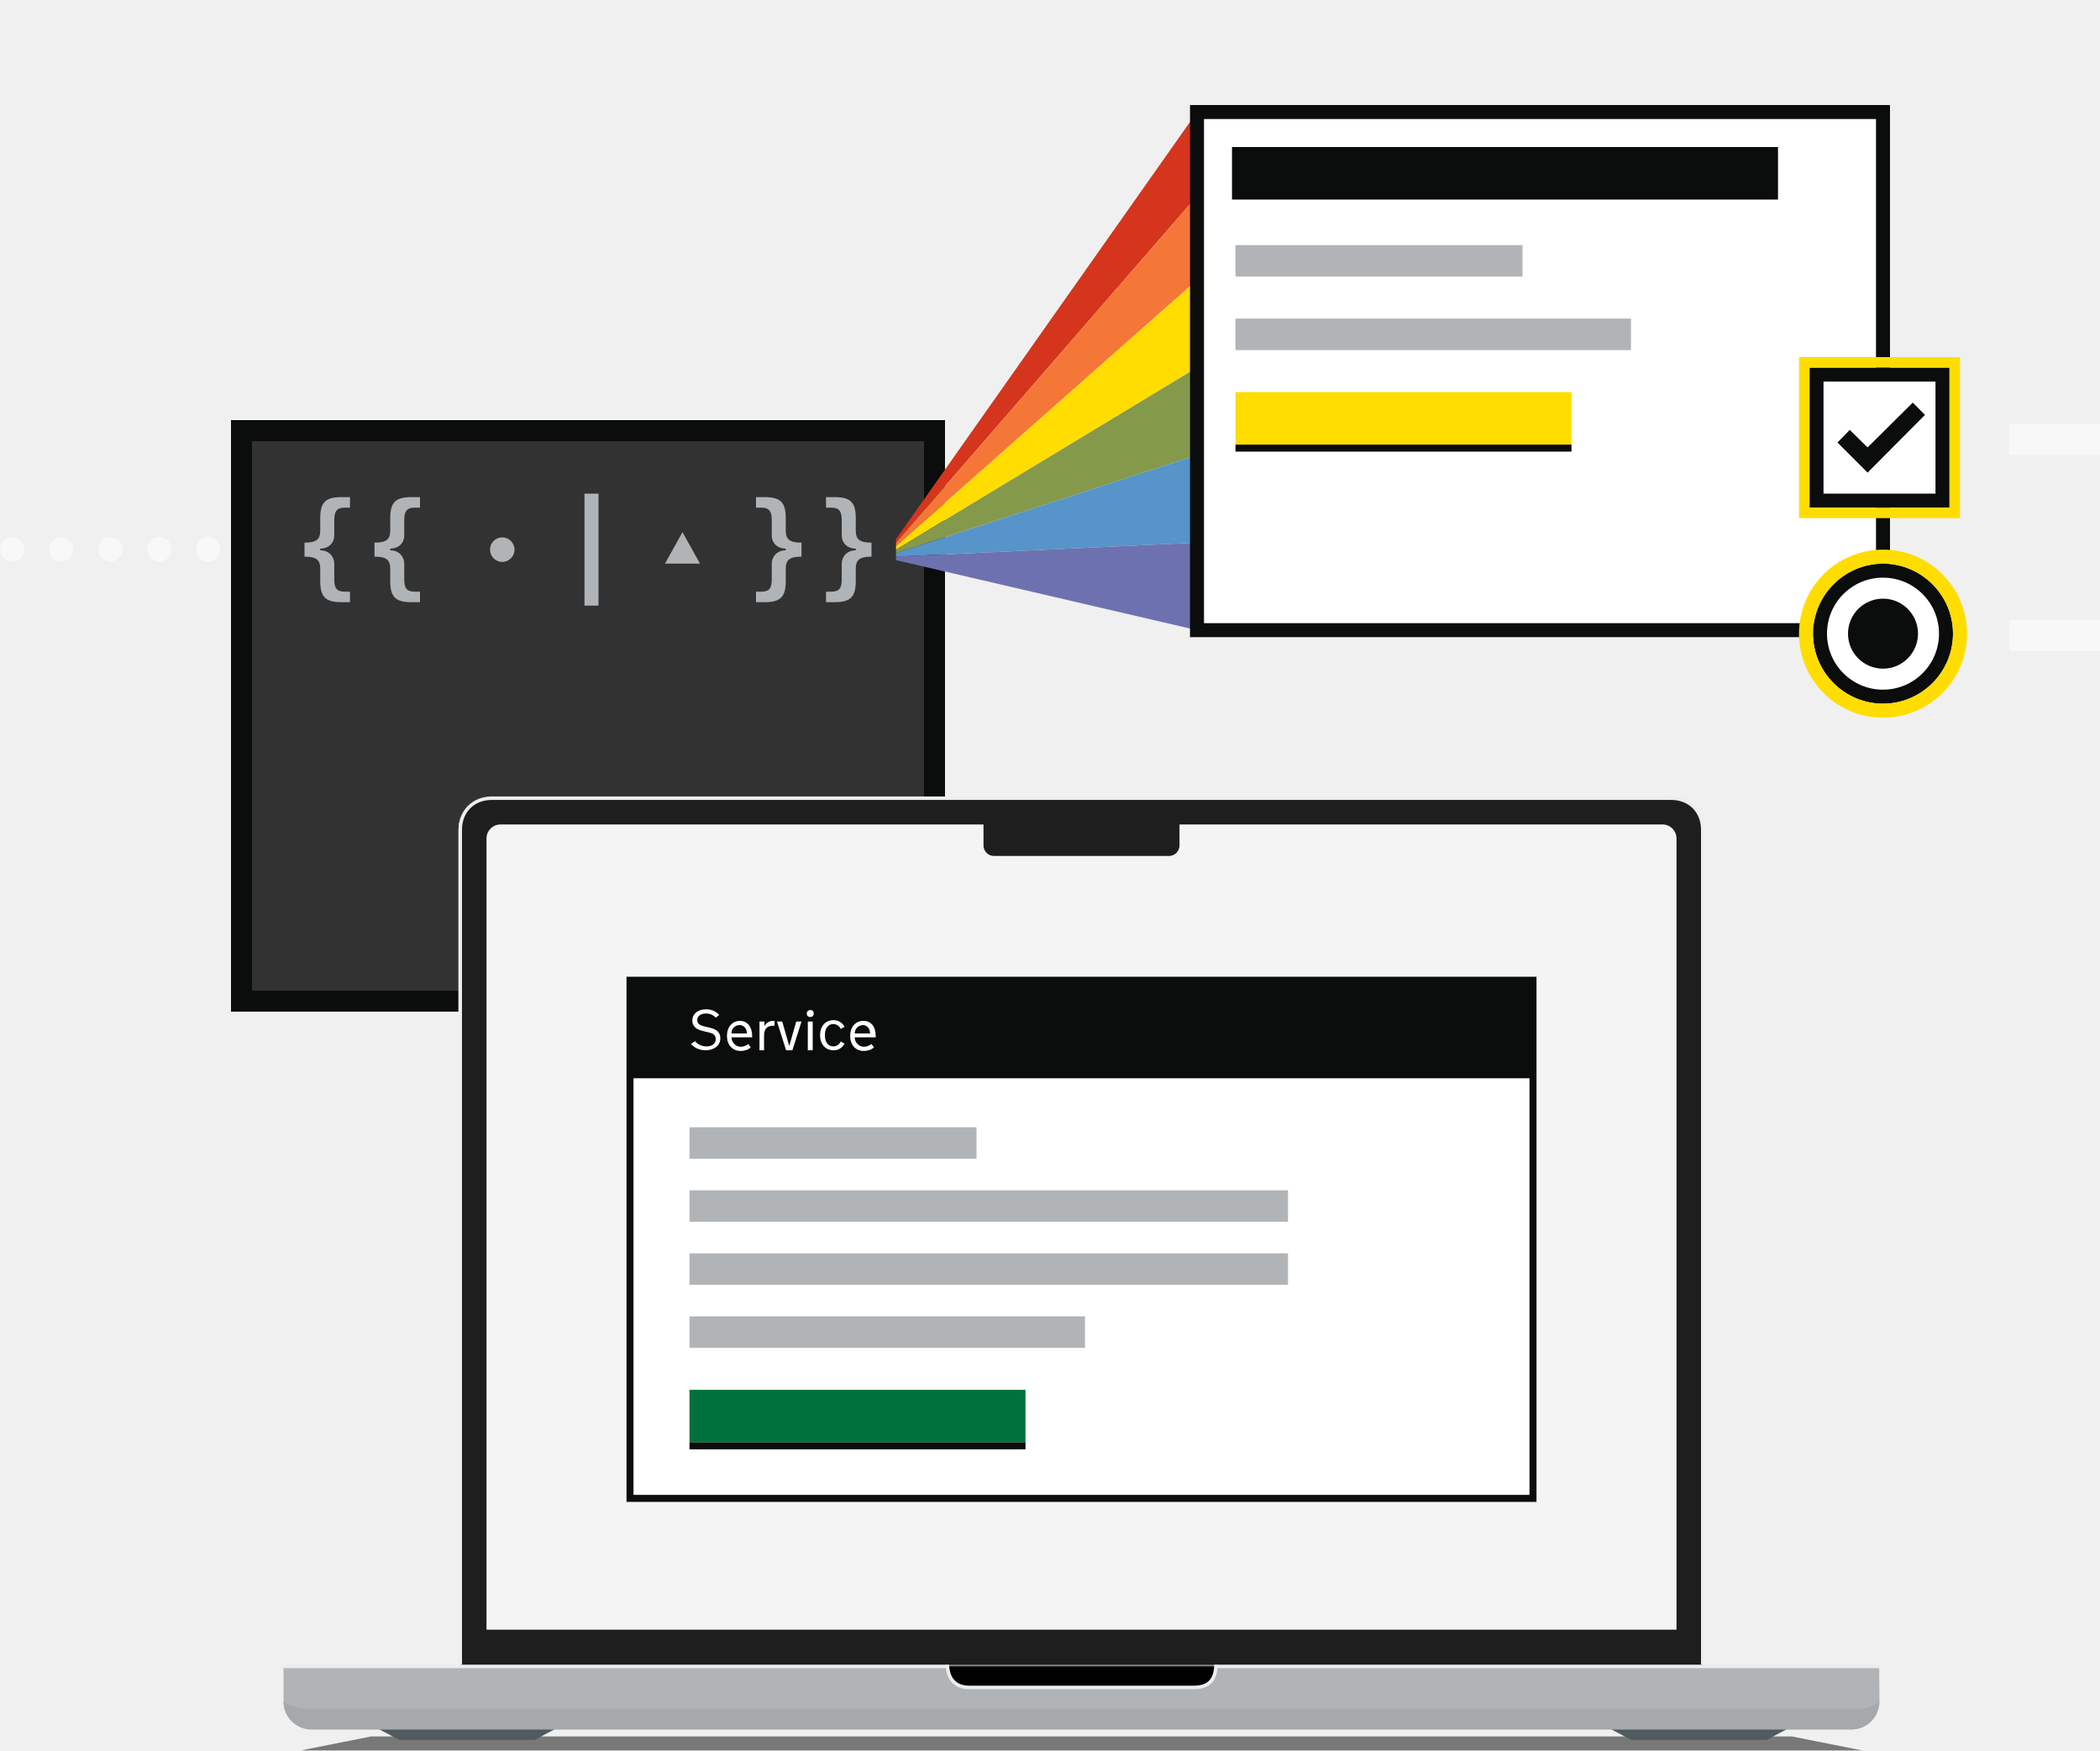
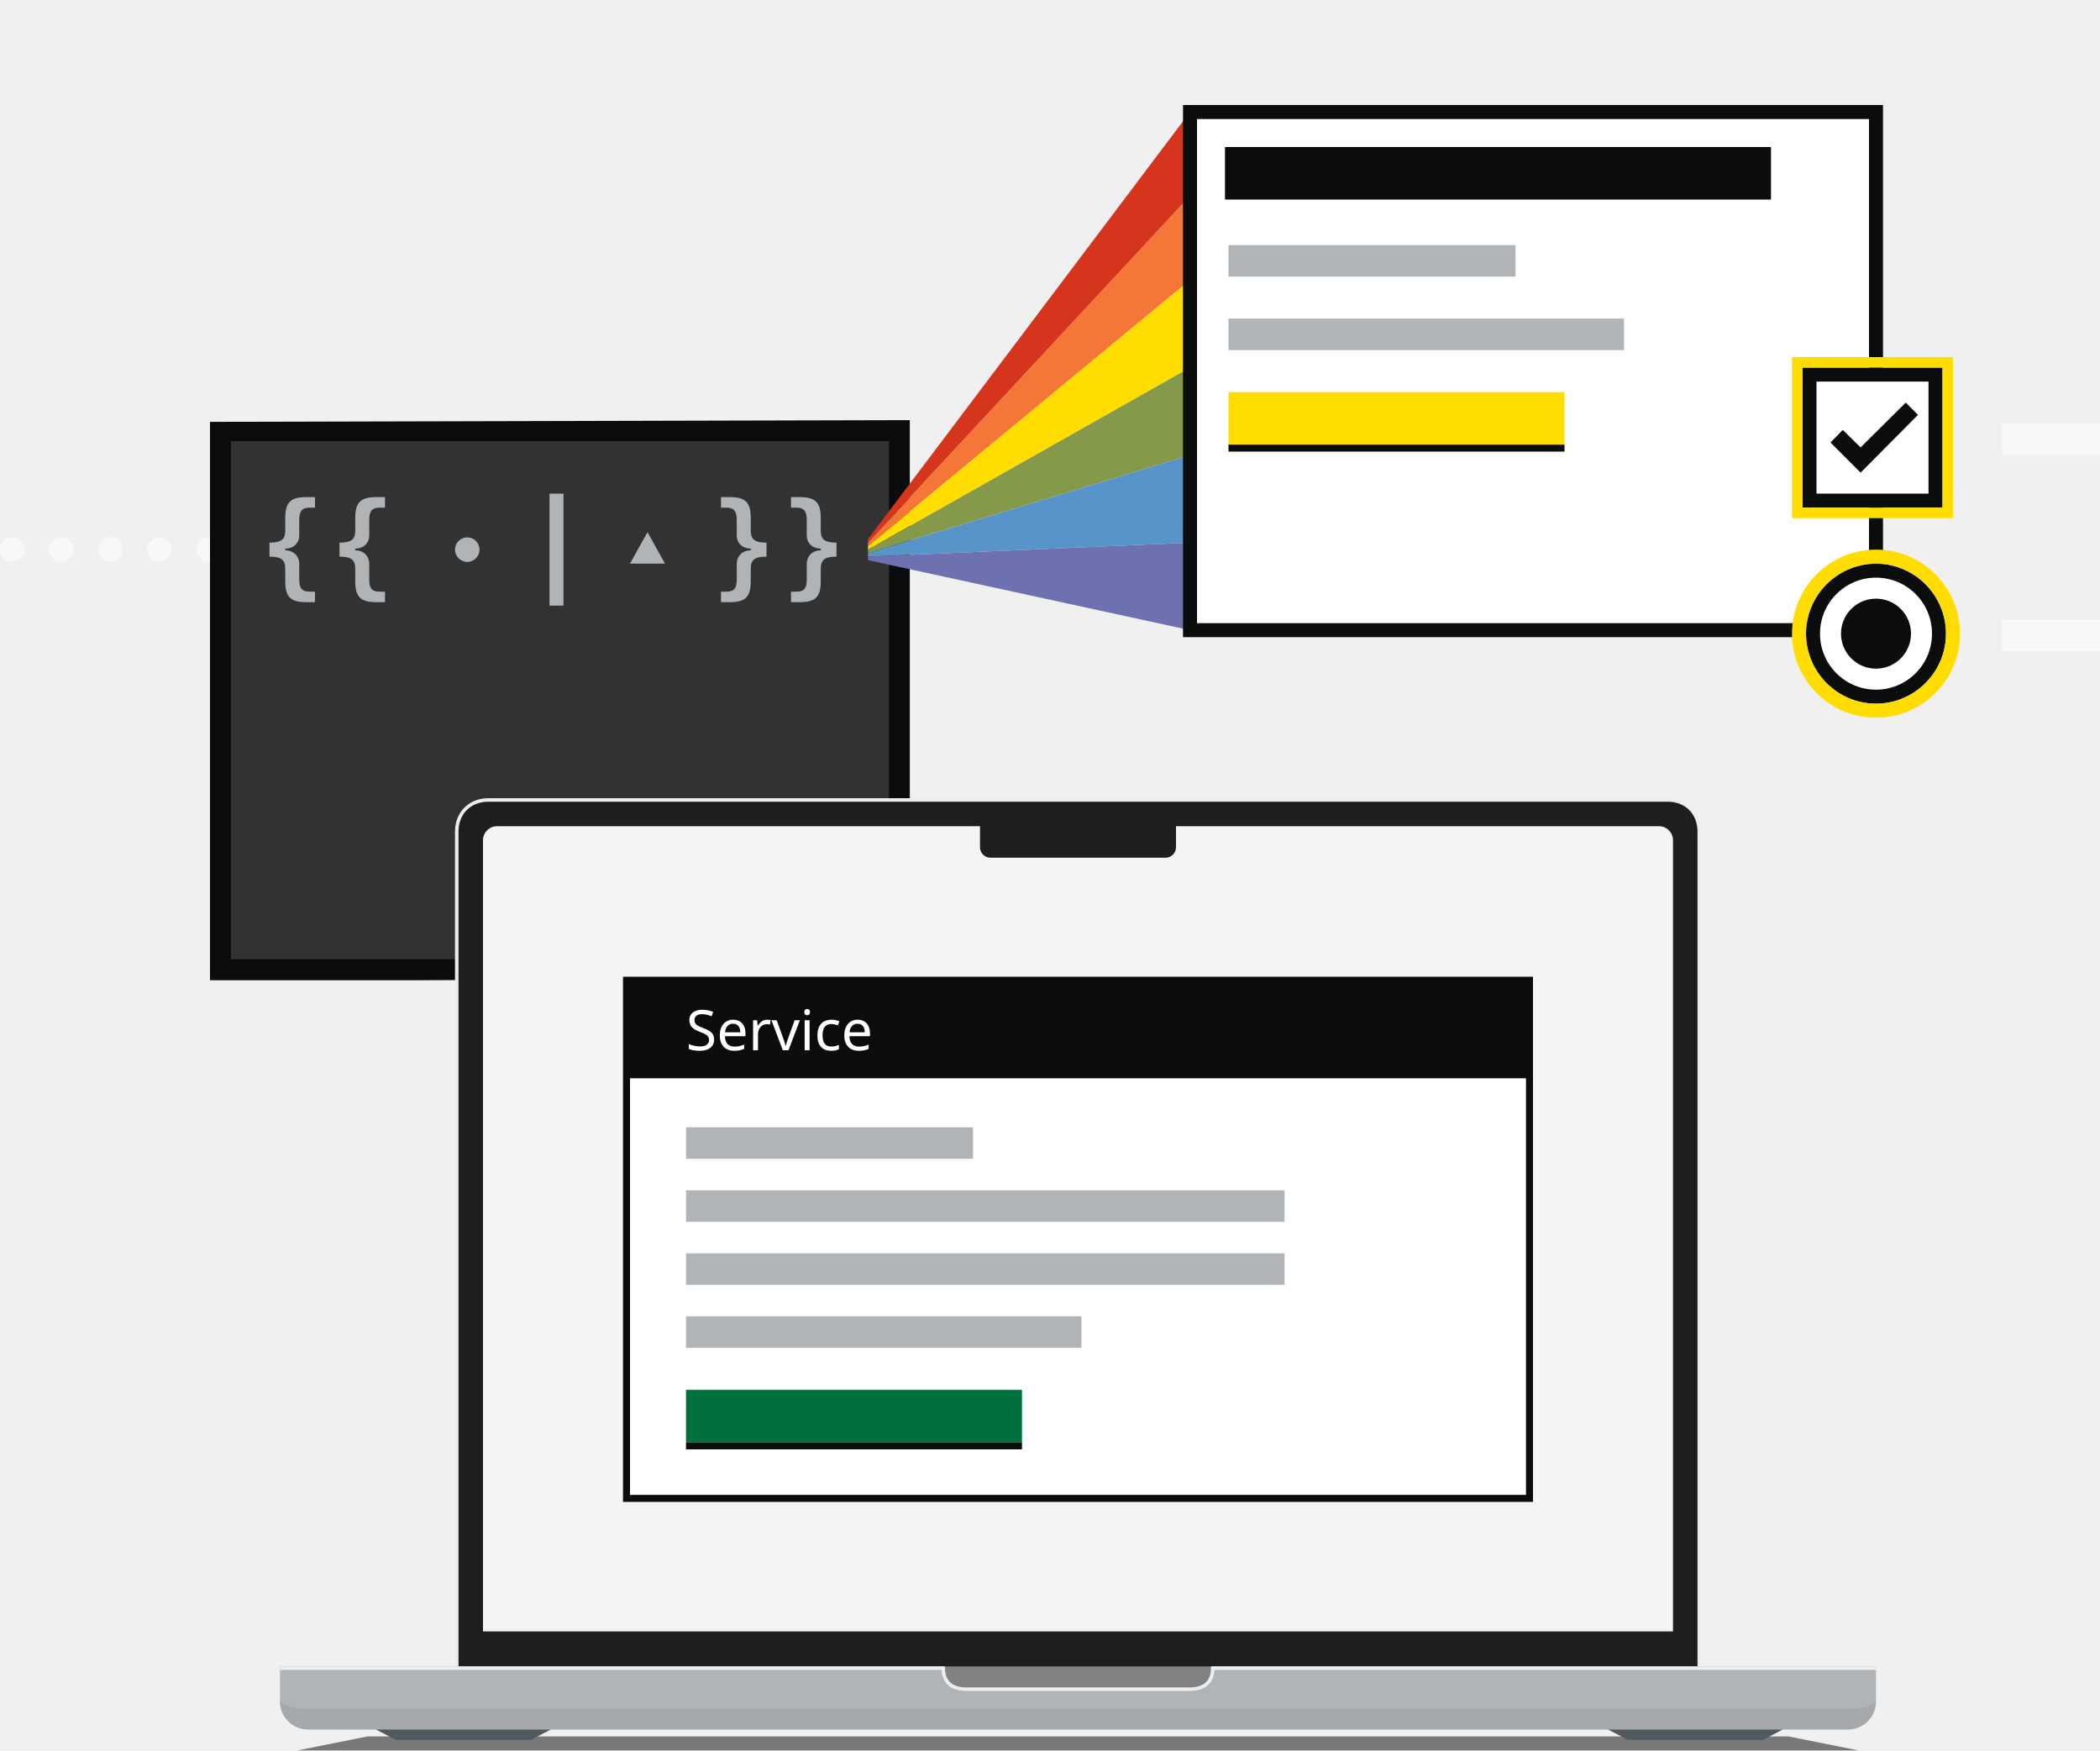
<svg xmlns="http://www.w3.org/2000/svg" xmlns:xlink="http://www.w3.org/1999/xlink" width="600" height="500">
  <defs>
-     <path id="a" d="M0 108h130c5 0 9 4 9 9v52h65V0H0v108Z" />
+     <path id="a" d="M0 109h120c5 0 9 4 9 9v42l71 .5V.5L0 0v109Z" />
  </defs>
-   <path fill="#FFF" fill-opacity=".5" fill-rule="nonzero" d="M42 156.9c0-1.9 1.6-3.5 3.5-3.5s3.5 1.6 3.5 3.5-1.6 3.5-3.5 3.5a3.5 3.5 0 0 1-3.5-3.5Zm14 0c0-1.9 1.6-3.5 3.5-3.5s3.5 1.6 3.5 3.5-1.6 3.5-3.5 3.5a3.5 3.5 0 0 1-3.5-3.5Zm14 0c0-1.9 1.6-3.5 3.5-3.5s3.5 1.6 3.5 3.5-1.6 3.5-3.5 3.5a3.5 3.5 0 0 1-3.5-3.5Zm-42 0c0-1.9 1.6-3.5 3.5-3.5s3.5 1.6 3.5 3.5-1.6 3.5-3.5 3.5a3.5 3.5 0 0 1-3.5-3.5Zm-14 0c0-1.9 1.6-3.5 3.5-3.5s3.5 1.6 3.5 3.5-1.6 3.5-3.5 3.5a3.5 3.5 0 0 1-3.5-3.5Zm-14 0c0-1.9 1.6-3.5 3.5-3.5S7 155 7 156.9s-1.6 3.5-3.5 3.5a3.5 3.5 0 0 1-3.5-3.5Zm-14 0c0-1.9 1.6-3.5 3.5-3.5S-7 155-7 156.9s-1.6 3.5-3.5 3.5a3.5 3.5 0 0 1-3.5-3.5Zm-14 0c0-1.9 1.6-3.5 3.5-3.5s3.5 1.6 3.5 3.5-1.6 3.5-3.5 3.5a3.5 3.5 0 0 1-3.5-3.5Zm-14 0c0-1.9 1.6-3.5 3.5-3.5s3.5 1.6 3.5 3.5-1.6 3.5-3.5 3.5a3.5 3.5 0 0 1-3.5-3.5Zm-14 0c0-1.9 1.6-3.5 3.5-3.5s3.5 1.6 3.5 3.5-1.6 3.5-3.5 3.5a3.5 3.5 0 0 1-3.5-3.5Z" />
-   <g transform="translate(66 120)">
+   <path fill="#FFF" fill-opacity=".5" fill-rule="nonzero" d="M42 156.9c0-1.9 1.6-3.5 3.5-3.5s3.5 1.6 3.5 3.5-1.6 3.5-3.5 3.5a3.5 3.5 0 0 1-3.5-3.5Zm14 0c0-1.9 1.6-3.5 3.5-3.5s3.5 1.6 3.5 3.5-1.6 3.5-3.5 3.5a3.5 3.5 0 0 1-3.5-3.5Zm-28 0c0-1.9 1.6-3.5 3.5-3.5s3.5 1.6 3.5 3.5-1.6 3.5-3.5 3.5a3.5 3.5 0 0 1-3.5-3.5Zm-14 0c0-1.9 1.6-3.5 3.5-3.5s3.5 1.6 3.5 3.5-1.6 3.5-3.5 3.5a3.5 3.5 0 0 1-3.5-3.5Zm-14 0c0-1.9 1.6-3.5 3.5-3.5S7 155 7 156.9s-1.6 3.5-3.5 3.5a3.5 3.5 0 0 1-3.5-3.5Z" />
+   <g transform="translate(60 120)">
    <mask id="b" fill="#fff">
-       <use xlink:href="#a" transform="matrix(-1 0 0 1 204 0)" />
+       <use xlink:href="#a" transform="matrix(-1 0 0 1 200 0)" />
    </mask>
-     <use xlink:href="#a" fill="#D8D8D8" transform="matrix(-1 0 0 1 204 0)" />
-     <path fill="#323232" fill-rule="nonzero" stroke="#0B0C0C" stroke-width="6" d="M3 3h198v163H3z" mask="url(#b)" />
+     <path fill="#323232" fill-rule="nonzero" stroke="#0B0C0C" stroke-width="6" d="M197 3v154H3V3h194Z" mask="url(#b)" />
    <g fill="#B1B4B6" fill-rule="nonzero" mask="url(#b)">
-       <path d="M34 52v-3h-1.5c-2.3 0-3-1-3-3.5V41c0-2-1.5-3.8-4-3.8v-.5c2.5 0 4-1.7 4-3.7v-4.5c0-2.5.8-3.5 3-3.5H34v-3h-2.5c-4.5 0-6 1.5-6 6v3.5c0 2.5-1 3.5-4.5 3.5v4c3.5 0 4.5 1 4.5 3.5V46c0 4.5 1.5 6 6 6H34Zm20 0v-3h-1.5c-2.3 0-3-1-3-3.5V41c0-2-1.5-3.8-4-3.8v-.5c2.5 0 4-1.7 4-3.7v-4.5c0-2.5.8-3.5 3-3.5H54v-3h-2.5c-4.5 0-6 1.5-6 6v3.5c0 2.5-1 3.5-4.5 3.5v4c3.5 0 4.5 1 4.5 3.5V46c0 4.5 1.5 6 6 6H54Zm96 0v-3h1.5c2.3 0 3-1 3-3.5V41c0-2 1.5-3.8 4-3.8v-.5c-2.5 0-4-1.7-4-3.7v-4.5c0-2.5-.8-3.5-3-3.5H150v-3h2.5c4.5 0 6 1.5 6 6v3.5c0 2.5 1 3.5 4.5 3.5v4c-3.5 0-4.5 1-4.5 3.5V46c0 4.5-1.5 6-6 6H150Zm20 0v-3h1.5c2.3 0 3-1 3-3.5V41c0-2 1.5-3.8 4-3.8v-.5c-2.5 0-4-1.7-4-3.7v-4.5c0-2.5-.8-3.5-3-3.5H170v-3h2.5c4.5 0 6 1.5 6 6v3.5c0 2.5 1 3.5 4.5 3.5v4c-3.5 0-4.5 1-4.5 3.5V46c0 4.5-1.5 6-6 6H170ZM77.5 40.5a3.5 3.5 0 1 0 0-7 3.5 3.5 0 0 0 0 7ZM105 53V21h-4v32zm19-12 5-9 5 9z" />
+       <path d="M30 52v-3h-1.5c-2.3 0-3-1-3-3.5V41c0-2-1.5-3.8-4-3.8v-.5c2.5 0 4-1.7 4-3.7v-4.5c0-2.5.8-3.5 3-3.5H30v-3h-2.5c-4.5 0-6 1.5-6 6v3.5c0 2.5-1 3.5-4.5 3.5v4c3.5 0 4.5 1 4.5 3.5V46c0 4.5 1.5 6 6 6H30Zm20 0v-3h-1.5c-2.3 0-3-1-3-3.5V41c0-2-1.5-3.8-4-3.8v-.5c2.5 0 4-1.7 4-3.7v-4.5c0-2.5.8-3.5 3-3.5H50v-3h-2.5c-4.5 0-6 1.5-6 6v3.5c0 2.5-1 3.5-4.5 3.5v4c3.5 0 4.5 1 4.5 3.5V46c0 4.5 1.5 6 6 6H50Zm96 0v-3h1.5c2.3 0 3-1 3-3.5V41c0-2 1.5-3.8 4-3.8v-.5c-2.5 0-4-1.7-4-3.7v-4.5c0-2.5-.8-3.5-3-3.5H146v-3h2.5c4.5 0 6 1.5 6 6v3.5c0 2.5 1 3.5 4.5 3.5v4c-3.5 0-4.5 1-4.5 3.5V46c0 4.5-1.5 6-6 6H146Zm20 0v-3h1.5c2.3 0 3-1 3-3.5V41c0-2 1.5-3.8 4-3.8v-.5c-2.5 0-4-1.7-4-3.7v-4.5c0-2.5-.8-3.5-3-3.5H166v-3h2.5c4.5 0 6 1.5 6 6v3.5c0 2.5 1 3.5 4.5 3.5v4c-3.5 0-4.5 1-4.5 3.5V46c0 4.5-1.5 6-6 6H166ZM73.5 40.5a3.5 3.5 0 1 0 0-7 3.5 3.5 0 0 0 0 7ZM101 53V21h-4v32zm19-12 5-9 5 9z" />
    </g>
  </g>
-   <path fill="#FFF" d="M139 235.5h340v230H139z" opacity=".3" />
-   <path fill="#1E1E1E" fill-rule="nonzero" d="M477.4 228c5.6 0 9.1 3.8 9.1 9.8V476h-355V237.8c0-6 3.5-9.8 9-9.8h337ZM281 235.5H143a4 4 0 0 0-4 4v226h340v-226a4 4 0 0 0-4-4H337v6a3 3 0 0 1-3 3h-50a3 3 0 0 1-3-3v-6Z" />
-   <path fill="#EDEDED" fill-rule="nonzero" d="M487 475.5h-1V237c0-5-3.5-8.5-8.5-8.5h-337c-5 0-8.5 3.5-8.5 8.5v238.5h-1V237c0-5.5 4-9.5 9.5-9.5h337c5.5 0 9.5 4 9.5 9.5v238.5Z" />
-   <path fill="#808283" fill-rule="nonzero" d="M270 475.5h78v7h-78z" />
-   <path fill="#B1B4B6" fill-rule="nonzero" d="M341 481.4h-64c-3.8 0-6-1.9-6.3-5.4H81v10a8 8 0 0 0 8 8h440a8 8 0 0 0 8-8l-.1-10H347.3c-.3 3.7-2.4 5.4-6.3 5.4Z" />
-   <path fill="#A5A9AB" fill-rule="nonzero" d="M81 486v.1a8 8 0 0 0 8 7.9h440a7.9 7.9 0 0 0 7.9-8 8.5 8.5 0 0 1-5.5 2H87c-2.1 0-4.2-.7-5.9-2Z" />
-   <path stroke="#EDEDED" d="M537 476H347.4c-.2 4.1-2.3 6-6.3 6H277c-3.8 0-6-2.1-6.3-6H81" />
-   <path fill="#000" fill-opacity=".5" fill-rule="nonzero" d="M106 496h406l20 4H86z" />
-   <path fill="#505A5F" fill-rule="nonzero" d="m108.4 494 5.7 3h38.6l5.7-3zm352 0 5.7 3h38.6l5.7-3z" />
+   <path fill="#FFF" d="M138 236h340v230H138z" opacity=".3" />
+   <path fill="#1E1E1E" fill-rule="nonzero" d="M476.4 228.5c5.6 0 9.1 3.8 9.1 9.8v238.2h-355V238.3c0-6 3.5-9.8 9-9.8h337ZM280 236H142a4 4 0 0 0-4 4v226h340V240a4 4 0 0 0-4-4H336v6a3 3 0 0 1-3 3h-50a3 3 0 0 1-3-3v-6Z" />
+   <path fill="#EDEDED" fill-rule="nonzero" d="M486 476h-1V237.5c0-5-3.5-8.5-8.5-8.5h-337c-5 0-8.5 3.5-8.5 8.5V476h-1V237.5c0-5.5 4-9.5 9.5-9.5h337c5.5 0 9.5 4 9.5 9.5V476Z" />
+   <path fill="#808283" fill-rule="nonzero" d="M269 476h78v7h-78z" />
+   <path fill="#B1B4B6" fill-rule="nonzero" d="M339.5 482.5H276c-5 0-6.5-3-6.5-6.5H80v10a8 8 0 0 0 8 8h440a8 8 0 0 0 8-8v-10H346.5c0 4-2 6.5-7 6.5Z" />
+   <path fill="#A5A9AB" fill-rule="nonzero" d="M80 486v.1a8 8 0 0 0 8 7.9h440a7.9 7.9 0 0 0 7.9-8 8.5 8.5 0 0 1-5.5 2H86c-2.1 0-4.2-.7-5.9-2Z" />
+   <path fill="none" stroke="#EDEDED" d="M536 476.5H346.5c0 4-2.5 6-6.5 6h-64c-4 0-6.5-2-6.5-6H80" />
+   <path fill="#000" fill-opacity=".5" fill-rule="nonzero" d="M105 496h406l20 4H85z" />
+   <path fill="#505A5F" fill-rule="nonzero" d="m107.4 494 5.7 3h38.6l5.7-3zm352 0 5.7 3h38.6l5.7-3z" />
+   <path fill="#FFF" fill-rule="nonzero" stroke="#0B0C0C" stroke-width="2" d="M179 280h258v148H179z" />
+   <path fill="#0B0C0C" fill-rule="nonzero" d="M179 280h258v28H179z" />
+   <text fill="#FFF" font-family="system-ui, sans-serif" font-size="16" transform="translate(180 280)">
+     <tspan x="16" y="20">Service</tspan>
+   </text>
+   <path fill="#B1B4B6" fill-rule="nonzero" d="M196 322h82v9h-82v-9Zm0 18h171v9H196v-9Zm0 18h171v9H196v-9Zm0 18h113v9H196v-9Z" />
+   <path fill="#00703C" fill-rule="nonzero" d="M196 397h96v15h-96z" />
+   <path fill="#0B0C0C" fill-rule="nonzero" d="M196 412h96v2h-96z" />
+   <path fill="#D4351C" d="m248 154 92-122v24l-92 99z" />
+   <path fill="#F47738" d="m248 155 92-99v24l-92 76z" />
+   <path fill="#FD0" d="m248 156 92-76v25l-92 52z" />
+   <path fill="#85994B" d="m248 157 92-52v25l-92 28z" />
+   <path fill="#5694CA" d="m248 158 92-28v25l-92 4z" />
+   <path fill="#6E71AF" d="m248 159 92-4v25l-92-20z" />
+   <path fill="#FFF" fill-rule="nonzero" stroke="#0B0C0C" stroke-width="4" d="M340 32h196v148H340z" />
+   <path fill="#0B0C0C" d="M350 42h156v15H350z" />
+   <path fill="#B1B4B6" fill-rule="nonzero" d="M351 70h82v9h-82v-9Zm0 21h113v9H351v-9Z" />
+   <path fill="#FD0" fill-rule="nonzero" d="M351 112h96v15h-96z" />
+   <path fill="#0B0C0C" fill-rule="nonzero" d="M351 127h96v2h-96z" />
  <g fill-rule="nonzero">
-     <path fill="#FFF" stroke="#0B0C0C" stroke-width="2" d="M180 280h258v148H180z" />
-     <path fill="#0B0C0C" d="M180 280h258v28H180z" />
-     <path fill="#FFF" d="M198.6 297.4c.8 1 2 1.5 3.3 1.5 1.4 0 2.6-.7 2.6-2.1 0-.7-.4-1.4-1.1-1.6-1.1-.5-3-.6-4.2-1.3a2.7 2.7 0 0 1-1.4-2.4c0-1.8 1.5-3.2 3.9-3.2a5 5 0 0 1 3.8 1.6l-1 .8a3.6 3.6 0 0 0-2.8-1.2c-1.4 0-2.5.7-2.5 1.9 0 1.9 2.7 1.7 4.7 2.5 1.2.4 2 1.5 1.9 2.7 0 2.3-2.1 3.4-4.2 3.4-1.6 0-3.1-.6-4.2-1.8l1.2-.8Zm10.4-1.1c0 1.4 1.1 2.6 2.5 2.7h.1c.8 0 1.6-.3 2.2-.8l.7 1c-.8.7-1.9 1-2.9 1-2.4 0-3.9-1.8-3.9-4.3s1.5-4.3 3.7-4.3 3.5 1.8 3.5 4.3v.4H209Zm0-1.1h4.4c0-1.3-.8-2.4-2.1-2.4a2.3 2.3 0 0 0-2.3 2.4Zm12.1-2.2h-.2c-1.4 0-2.6.6-2.6 2.8v4.2H217v-8.2h1.4v1.3c.5-.9 1.4-1.5 2.5-1.5h.4v1.4h-.2Zm3.5 7-2.6-8.2h1.5l2 7 2-7h1.5l-2.6 8.2h-1.8Zm6.9-11.5c.6 0 1 .4 1 1s-.4 1-1 1-1-.4-1-1 .5-1 1-1Zm.7 11.5h-1.4v-8.2h1.4v8.2Zm3.5-4.1c0 1.6.8 3 2.4 3 .9 0 1.8-.6 2.1-1.4l1.1.6c-.6 1.2-1.9 2-3.2 1.9-2.3 0-3.8-1.8-3.8-4.3s1.5-4.3 3.8-4.3c1.4 0 2.6.7 3.2 1.9l-1.1.6a2.4 2.4 0 0 0-2.1-1.4c-1.6 0-2.4 1.4-2.4 3v.4Zm8.5.4c0 1.4 1.1 2.6 2.5 2.7h.1c.8 0 1.6-.3 2.2-.8l.7 1c-.8.7-1.9 1-2.9 1-2.4 0-3.9-1.8-3.9-4.3s1.5-4.3 3.8-4.3 3.5 1.8 3.5 4.3v.4h-6Zm0-1.1h4.4c0-1.3-.8-2.4-2.1-2.4a2.4 2.4 0 0 0-2.3 2.4Z" />
-     <path fill="#B1B4B6" d="M197 322h82v9h-82v-9Zm0 18h171v9H197v-9Zm0 18h171v9H197v-9Zm0 18h113v9H197v-9Z" />
-     <path fill="#00703C" d="M197 397h96v15h-96z" />
-     <path fill="#0B0C0C" d="M197 412h96v2h-96z" />
-   </g>
-   <path fill="#D4351C" d="m256 154 86-122v24l-86 99z" />
-   <path fill="#F47738" d="m256 155 86-99v24l-86 76z" />
-   <path fill="#FD0" d="m256 156 86-76v25l-86 52z" />
-   <path fill="#85994B" d="m256 157 86-52v25l-86 28z" />
-   <path fill="#5694CA" d="m256 158 86-28v25l-86 4z" />
-   <path fill="#6E71AF" d="m256 159 86-4v25l-86-20z" />
-   <path fill="#FFF" fill-rule="nonzero" stroke="#0B0C0C" stroke-width="4" d="M342 32h196v148H342z" />
-   <path fill="#0B0C0C" d="M352 42h156v15H352z" />
-   <path fill="#B1B4B6" fill-rule="nonzero" d="M353 70h82v9h-82v-9Zm0 21h113v9H353v-9Z" />
-   <path fill="#FD0" fill-rule="nonzero" d="M353 112h96v15h-96z" />
-   <path fill="#0B0C0C" fill-rule="nonzero" d="M353 127h96v2h-96z" />
-   <g fill-rule="nonzero">
-     <path fill="#FFF" fill-opacity=".5" d="M574 177h26v9h-26v-9Zm0-56h26v9h-26v-9Z" />
-     <g transform="translate(514 157)">
+     <path fill="#FFF" fill-opacity=".5" d="M572 177h28v9h-28v-9Zm0-56h28v9h-28v-9Z" />
+     <g transform="translate(512 157)">
      <circle cx="24" cy="24" r="20" fill="#FFF" />
      <path fill="#0B0C0C" d="M24 8a16 16 0 0 1 16 16 16 16 0 0 1-16 16A16 16 0 0 1 8 24 16 16 0 0 1 24 8m0-4C13 4 4 13 4 24s9 20 20 20 20-9 20-20S35 4 24 4Z" />
      <path fill="#FD0" d="M24 4c11 0 20 9 20 20s-9 20-20 20S4 35 4 24 13 4 24 4m0-4a24 24 0 1 0 0 48 24 24 0 1 0 0-48Z" />
      <circle cx="24" cy="24" r="10" fill="#0B0C0C" />
    </g>
-     <path fill="#FFF" d="M519 107h36v36h-36z" />
-     <path fill="#0B0C0C" d="M553 109v32h-32v-32h32m4-4h-40v40h40v-40Z" />
-     <path fill="#0B0C0C" d="m550 118.5-3.5-3.5-12.9 12.8-5.1-5-3.5 3.6 8.6 8.6 16.4-16.5" />
-     <path fill="#FD0" d="M557 105v40h-40v-40h40m3-3h-46v46h46v-46Z" />
+     <path fill="#FFF" d="M517 107h36v36h-36z" />
+     <path fill="#0B0C0C" d="M551 109v32h-32v-32h32m4-4h-40v40h40v-40Z" />
+     <path fill="#0B0C0C" d="m548 118.5-3.5-3.5-12.9 12.8-5.1-5-3.5 3.6 8.6 8.6 16.4-16.5" />
+     <path fill="#FD0" d="M555 105v40h-40v-40h40m3-3h-46v46h46v-46Z" />
  </g>
</svg>
